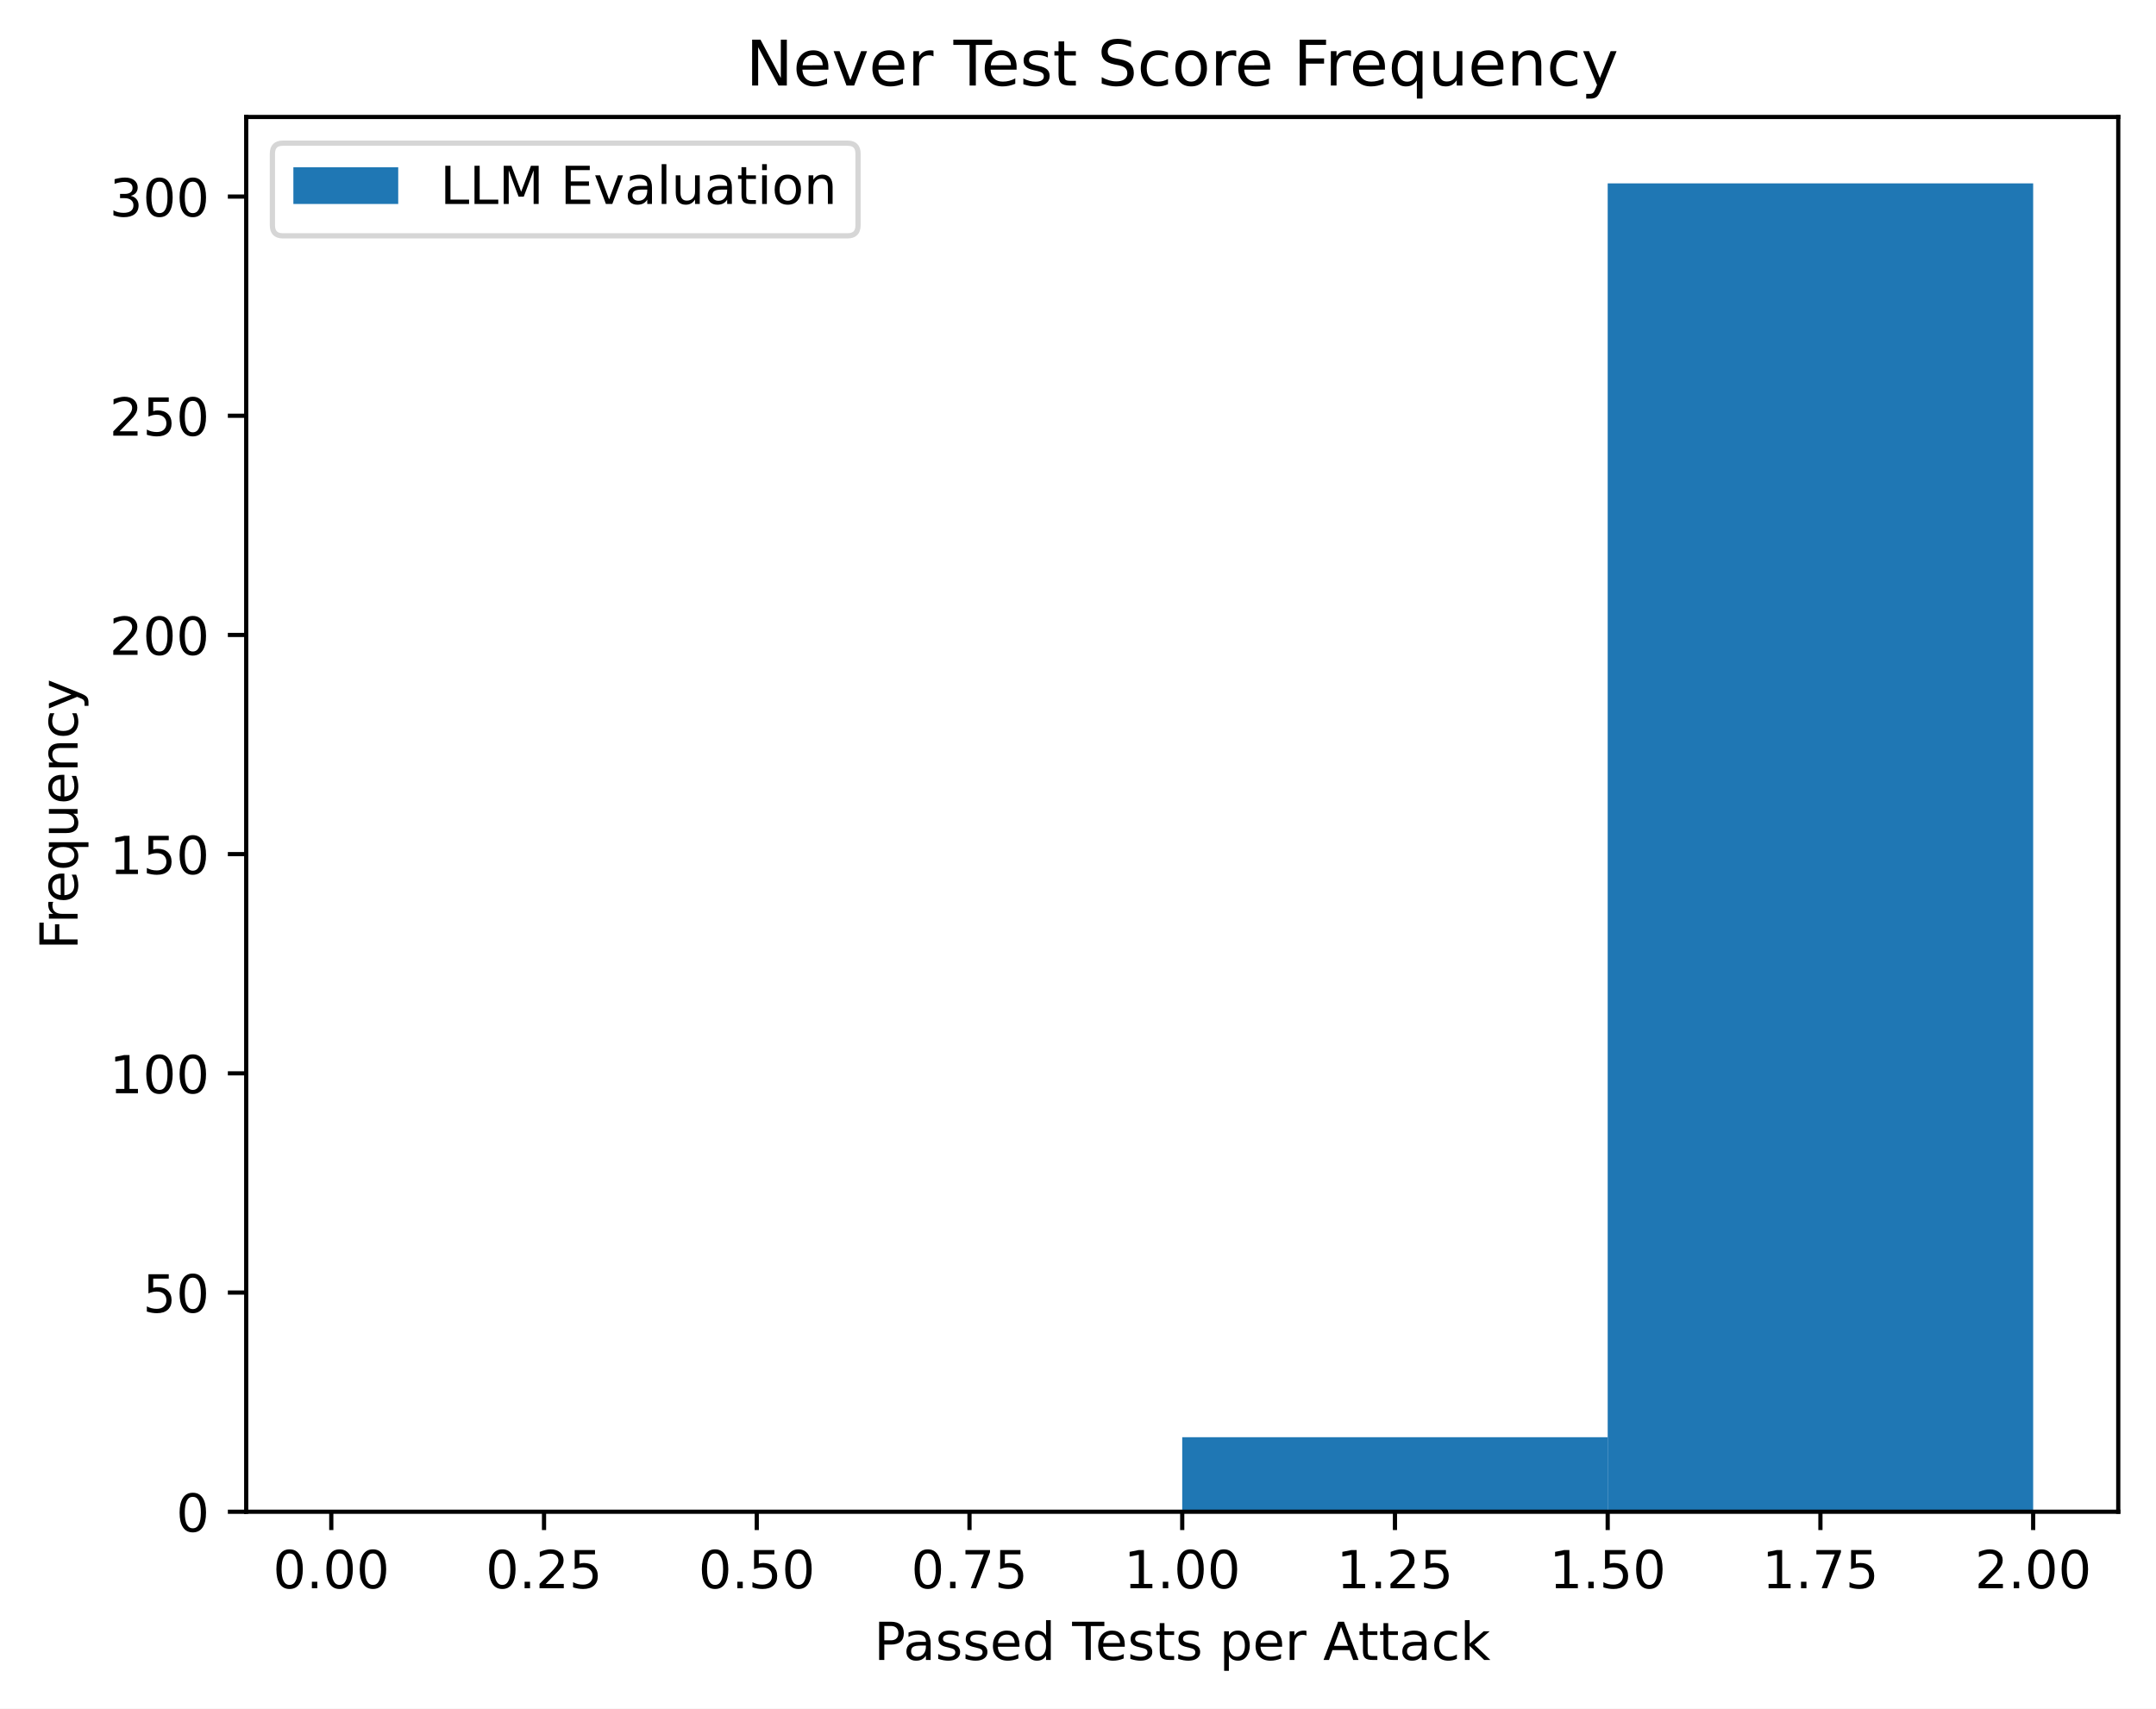
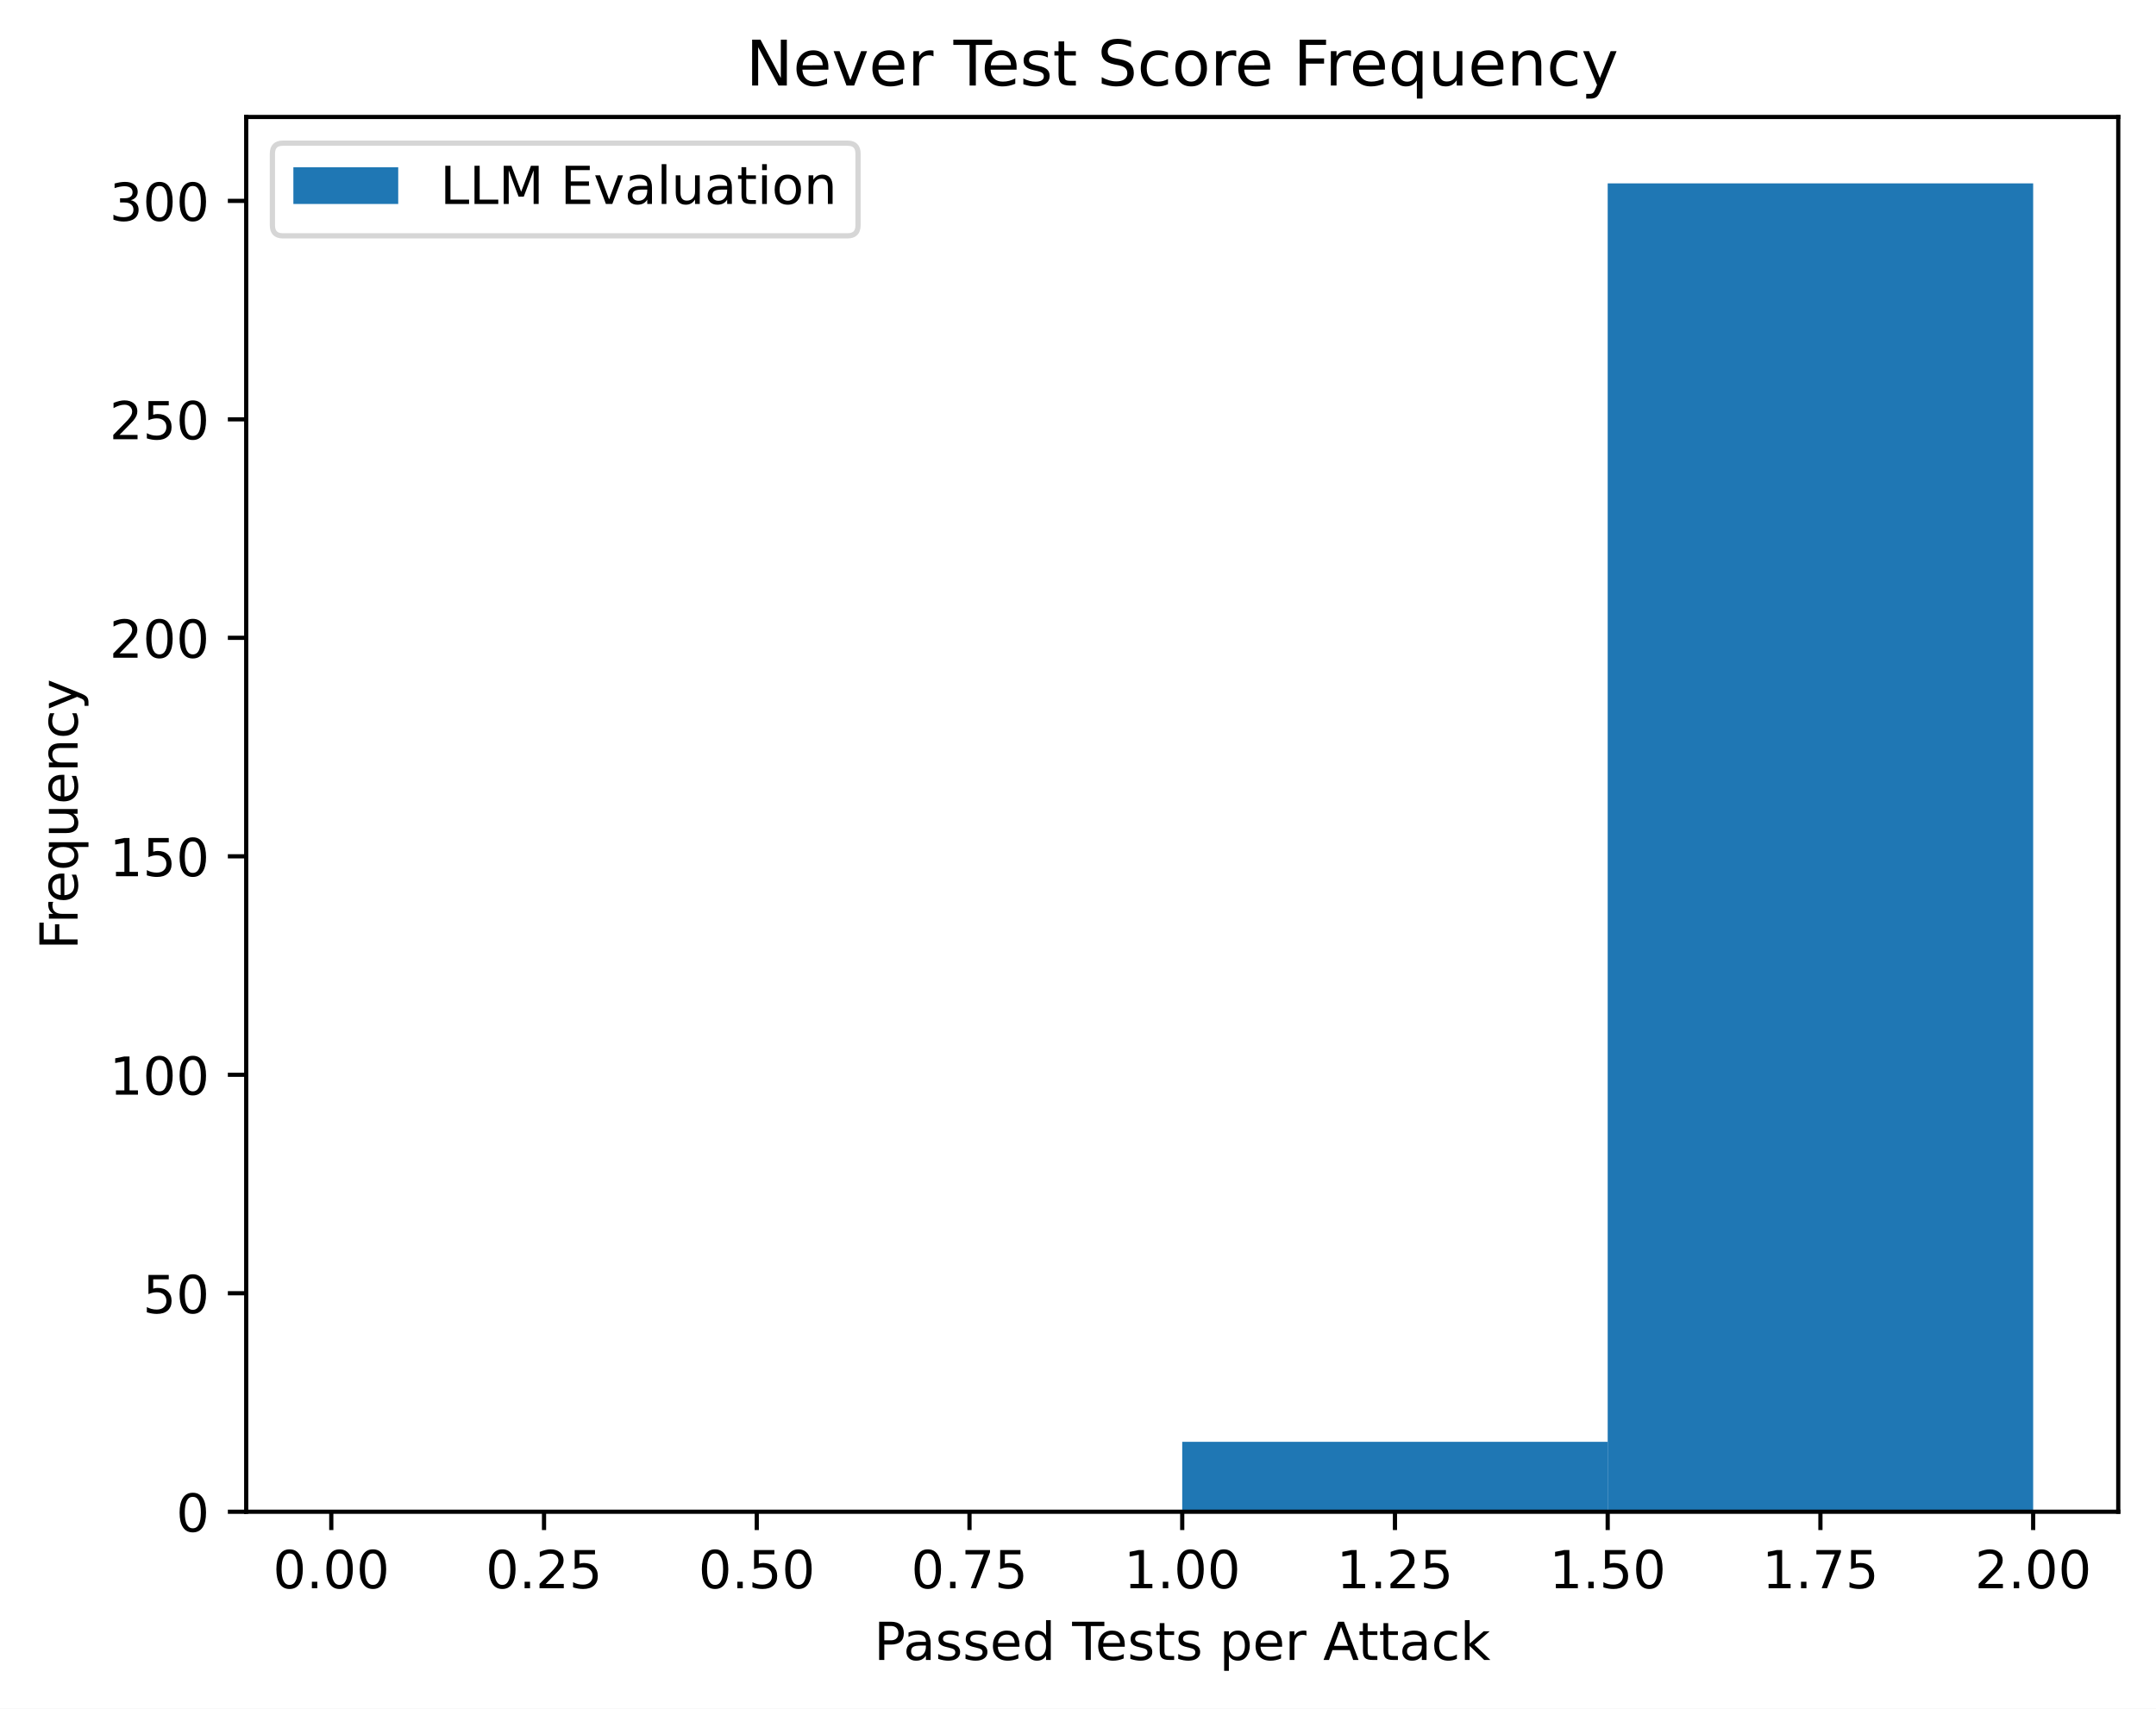
<svg xmlns="http://www.w3.org/2000/svg" xmlns:xlink="http://www.w3.org/1999/xlink" width="411.286pt" height="325.986pt" viewBox="0 0 411.286 325.986" version="1.1">
  <defs>
    <style type="text/css">*{stroke-linejoin: round; stroke-linecap: butt}</style>
  </defs>
  <g id="figure_1">
    <g id="patch_1">
      <path d="M 0 325.986  L 411.286 325.986  L 411.286 0  L 0 0  z " style="fill: #ffffff" />
    </g>
    <g id="axes_1">
      <g id="patch_2">
        <path d="M 46.966 288.43  L 404.086 288.43  L 404.086 22.318  L 46.966 22.318  z " style="fill: #ffffff" />
      </g>
      <g id="patch_3">
-         <path d="M 63.198 288.43  L 144.362 288.43  L 144.362 288.43  L 63.198 288.43  z " clip-path="url(#p16e3750509)" style="fill: #1f77b4" />
+         <path d="M 63.198 288.43  L 144.362 288.43  L 144.362 288.43  L 63.198 288.43  z " clip-path="url(#pad9471e70d)" style="fill: #1f77b4" />
      </g>
      <g id="patch_4">
-         <path d="M 144.362 288.43  L 225.526 288.43  L 225.526 288.43  L 144.362 288.43  z " clip-path="url(#p16e3750509)" style="fill: #1f77b4" />
+         <path d="M 144.362 288.43  L 225.526 288.43  L 225.526 288.43  L 144.362 288.43  z " clip-path="url(#pad9471e70d)" style="fill: #1f77b4" />
      </g>
      <g id="patch_5">
-         <path d="M 225.526 288.43  L 306.689 288.43  L 306.689 274.211  L 225.526 274.211  z " clip-path="url(#p16e3750509)" style="fill: #1f77b4" />
+         <path d="M 225.526 288.43  L 306.689 288.43  L 306.689 275.091  L 225.526 275.091  z " clip-path="url(#pad9471e70d)" style="fill: #1f77b4" />
      </g>
      <g id="patch_6">
-         <path d="M 306.689 288.43  L 387.853 288.43  L 387.853 34.99  L 306.689 34.99  z " clip-path="url(#p16e3750509)" style="fill: #1f77b4" />
+         <path d="M 306.689 288.43  L 387.853 288.43  L 387.853 34.99  L 306.689 34.99  z " clip-path="url(#pad9471e70d)" style="fill: #1f77b4" />
      </g>
      <g id="matplotlib.axis_1">
        <g id="xtick_1">
          <g id="line2d_1">
            <defs>
-               <path id="m948e7ffeda" d="M 0 0  L 0 3.5  " style="stroke: #000000; stroke-width: 0.8" />
+               <path id="me06b0f2083" d="M 0 0  L 0 3.5  " style="stroke: #000000; stroke-width: 0.8" />
            </defs>
            <g>
-               <use xlink:href="#m948e7ffeda" x="63.198" y="288.43" style="stroke: #000000; stroke-width: 0.8" />
+               <use xlink:href="#me06b0f2083" x="63.198" y="288.43" style="stroke: #000000; stroke-width: 0.8" />
            </g>
          </g>
          <g id="text_1">
            <g transform="translate(52.06554 303.0286) scale(0.1 -0.1)">
              <defs>
                <path id="DejaVuSans-30" d="M 2034 4250  Q 1547 4250 1301 3770  Q 1056 3291 1056 2328  Q 1056 1369 1301 889  Q 1547 409 2034 409  Q 2525 409 2770 889  Q 3016 1369 3016 2328  Q 3016 3291 2770 3770  Q 2525 4250 2034 4250  z M 2034 4750  Q 2819 4750 3233 4129  Q 3647 3509 3647 2328  Q 3647 1150 3233 529  Q 2819 -91 2034 -91  Q 1250 -91 836 529  Q 422 1150 422 2328  Q 422 3509 836 4129  Q 1250 4750 2034 4750  z " transform="scale(0.015625)" />
                <path id="DejaVuSans-2e" d="M 684 794  L 1344 794  L 1344 0  L 684 0  L 684 794  z " transform="scale(0.015625)" />
              </defs>
              <use xlink:href="#DejaVuSans-30" />
              <use xlink:href="#DejaVuSans-2e" transform="translate(63.62305 0)" />
              <use xlink:href="#DejaVuSans-30" transform="translate(95.41016 0)" />
              <use xlink:href="#DejaVuSans-30" transform="translate(159.0332 0)" />
            </g>
          </g>
        </g>
        <g id="xtick_2">
          <g id="line2d_2">
            <g>
-               <use xlink:href="#m948e7ffeda" x="103.78" y="288.43" style="stroke: #000000; stroke-width: 0.8" />
+               <use xlink:href="#me06b0f2083" x="103.78" y="288.43" style="stroke: #000000; stroke-width: 0.8" />
            </g>
          </g>
          <g id="text_2">
            <g transform="translate(92.64736 303.0286) scale(0.1 -0.1)">
              <defs>
                <path id="DejaVuSans-32" d="M 1228 531  L 3431 531  L 3431 0  L 469 0  L 469 531  Q 828 903 1448 1529  Q 2069 2156 2228 2338  Q 2531 2678 2651 2914  Q 2772 3150 2772 3378  Q 2772 3750 2511 3984  Q 2250 4219 1831 4219  Q 1534 4219 1204 4116  Q 875 4013 500 3803  L 500 4441  Q 881 4594 1212 4672  Q 1544 4750 1819 4750  Q 2544 4750 2975 4387  Q 3406 4025 3406 3419  Q 3406 3131 3298 2873  Q 3191 2616 2906 2266  Q 2828 2175 2409 1742  Q 1991 1309 1228 531  z " transform="scale(0.015625)" />
                <path id="DejaVuSans-35" d="M 691 4666  L 3169 4666  L 3169 4134  L 1269 4134  L 1269 2991  Q 1406 3038 1543 3061  Q 1681 3084 1819 3084  Q 2600 3084 3056 2656  Q 3513 2228 3513 1497  Q 3513 744 3044 326  Q 2575 -91 1722 -91  Q 1428 -91 1123 -41  Q 819 9 494 109  L 494 744  Q 775 591 1075 516  Q 1375 441 1709 441  Q 2250 441 2565 725  Q 2881 1009 2881 1497  Q 2881 1984 2565 2268  Q 2250 2553 1709 2553  Q 1456 2553 1204 2497  Q 953 2441 691 2322  L 691 4666  z " transform="scale(0.015625)" />
              </defs>
              <use xlink:href="#DejaVuSans-30" />
              <use xlink:href="#DejaVuSans-2e" transform="translate(63.62305 0)" />
              <use xlink:href="#DejaVuSans-32" transform="translate(95.41016 0)" />
              <use xlink:href="#DejaVuSans-35" transform="translate(159.0332 0)" />
            </g>
          </g>
        </g>
        <g id="xtick_3">
          <g id="line2d_3">
            <g>
-               <use xlink:href="#m948e7ffeda" x="144.362" y="288.43" style="stroke: #000000; stroke-width: 0.8" />
+               <use xlink:href="#me06b0f2083" x="144.362" y="288.43" style="stroke: #000000; stroke-width: 0.8" />
            </g>
          </g>
          <g id="text_3">
            <g transform="translate(133.2292 303.0286) scale(0.1 -0.1)">
              <use xlink:href="#DejaVuSans-30" />
              <use xlink:href="#DejaVuSans-2e" transform="translate(63.62305 0)" />
              <use xlink:href="#DejaVuSans-35" transform="translate(95.41016 0)" />
              <use xlink:href="#DejaVuSans-30" transform="translate(159.0332 0)" />
            </g>
          </g>
        </g>
        <g id="xtick_4">
          <g id="line2d_4">
            <g>
-               <use xlink:href="#m948e7ffeda" x="184.944" y="288.43" style="stroke: #000000; stroke-width: 0.8" />
+               <use xlink:href="#me06b0f2083" x="184.944" y="288.43" style="stroke: #000000; stroke-width: 0.8" />
            </g>
          </g>
          <g id="text_4">
            <g transform="translate(173.811 303.0286) scale(0.1 -0.1)">
              <defs>
                <path id="DejaVuSans-37" d="M 525 4666  L 3525 4666  L 3525 4397  L 1831 0  L 1172 0  L 2766 4134  L 525 4134  L 525 4666  z " transform="scale(0.015625)" />
              </defs>
              <use xlink:href="#DejaVuSans-30" />
              <use xlink:href="#DejaVuSans-2e" transform="translate(63.62305 0)" />
              <use xlink:href="#DejaVuSans-37" transform="translate(95.41016 0)" />
              <use xlink:href="#DejaVuSans-35" transform="translate(159.0332 0)" />
            </g>
          </g>
        </g>
        <g id="xtick_5">
          <g id="line2d_5">
            <g>
-               <use xlink:href="#m948e7ffeda" x="225.526" y="288.43" style="stroke: #000000; stroke-width: 0.8" />
+               <use xlink:href="#me06b0f2083" x="225.526" y="288.43" style="stroke: #000000; stroke-width: 0.8" />
            </g>
          </g>
          <g id="text_5">
            <g transform="translate(214.3928 303.0286) scale(0.1 -0.1)">
              <defs>
                <path id="DejaVuSans-31" d="M 794 531  L 1825 531  L 1825 4091  L 703 3866  L 703 4441  L 1819 4666  L 2450 4666  L 2450 531  L 3481 531  L 3481 0  L 794 0  L 794 531  z " transform="scale(0.015625)" />
              </defs>
              <use xlink:href="#DejaVuSans-31" />
              <use xlink:href="#DejaVuSans-2e" transform="translate(63.62305 0)" />
              <use xlink:href="#DejaVuSans-30" transform="translate(95.41016 0)" />
              <use xlink:href="#DejaVuSans-30" transform="translate(159.0332 0)" />
            </g>
          </g>
        </g>
        <g id="xtick_6">
          <g id="line2d_6">
            <g>
-               <use xlink:href="#m948e7ffeda" x="266.107" y="288.43" style="stroke: #000000; stroke-width: 0.8" />
+               <use xlink:href="#me06b0f2083" x="266.107" y="288.43" style="stroke: #000000; stroke-width: 0.8" />
            </g>
          </g>
          <g id="text_6">
            <g transform="translate(254.9746 303.0286) scale(0.1 -0.1)">
              <use xlink:href="#DejaVuSans-31" />
              <use xlink:href="#DejaVuSans-2e" transform="translate(63.62305 0)" />
              <use xlink:href="#DejaVuSans-32" transform="translate(95.41016 0)" />
              <use xlink:href="#DejaVuSans-35" transform="translate(159.0332 0)" />
            </g>
          </g>
        </g>
        <g id="xtick_7">
          <g id="line2d_7">
            <g>
-               <use xlink:href="#m948e7ffeda" x="306.689" y="288.43" style="stroke: #000000; stroke-width: 0.8" />
+               <use xlink:href="#me06b0f2083" x="306.689" y="288.43" style="stroke: #000000; stroke-width: 0.8" />
            </g>
          </g>
          <g id="text_7">
            <g transform="translate(295.5564 303.0286) scale(0.1 -0.1)">
              <use xlink:href="#DejaVuSans-31" />
              <use xlink:href="#DejaVuSans-2e" transform="translate(63.62305 0)" />
              <use xlink:href="#DejaVuSans-35" transform="translate(95.41016 0)" />
              <use xlink:href="#DejaVuSans-30" transform="translate(159.0332 0)" />
            </g>
          </g>
        </g>
        <g id="xtick_8">
          <g id="line2d_8">
            <g>
-               <use xlink:href="#m948e7ffeda" x="347.271" y="288.43" style="stroke: #000000; stroke-width: 0.8" />
+               <use xlink:href="#me06b0f2083" x="347.271" y="288.43" style="stroke: #000000; stroke-width: 0.8" />
            </g>
          </g>
          <g id="text_8">
            <g transform="translate(336.1383 303.0286) scale(0.1 -0.1)">
              <use xlink:href="#DejaVuSans-31" />
              <use xlink:href="#DejaVuSans-2e" transform="translate(63.62305 0)" />
              <use xlink:href="#DejaVuSans-37" transform="translate(95.41016 0)" />
              <use xlink:href="#DejaVuSans-35" transform="translate(159.0332 0)" />
            </g>
          </g>
        </g>
        <g id="xtick_9">
          <g id="line2d_9">
            <g>
-               <use xlink:href="#m948e7ffeda" x="387.853" y="288.43" style="stroke: #000000; stroke-width: 0.8" />
+               <use xlink:href="#me06b0f2083" x="387.853" y="288.43" style="stroke: #000000; stroke-width: 0.8" />
            </g>
          </g>
          <g id="text_9">
            <g transform="translate(376.7201 303.0286) scale(0.1 -0.1)">
              <use xlink:href="#DejaVuSans-32" />
              <use xlink:href="#DejaVuSans-2e" transform="translate(63.62305 0)" />
              <use xlink:href="#DejaVuSans-30" transform="translate(95.41016 0)" />
              <use xlink:href="#DejaVuSans-30" transform="translate(159.0332 0)" />
            </g>
          </g>
        </g>
        <g id="text_10">
          <g transform="translate(166.7264 316.7067) scale(0.1 -0.1)">
            <defs>
              <path id="DejaVuSans-50" d="M 1259 4147  L 1259 2394  L 2053 2394  Q 2494 2394 2734 2622  Q 2975 2850 2975 3272  Q 2975 3691 2734 3919  Q 2494 4147 2053 4147  L 1259 4147  z M 628 4666  L 2053 4666  Q 2838 4666 3239 4311  Q 3641 3956 3641 3272  Q 3641 2581 3239 2228  Q 2838 1875 2053 1875  L 1259 1875  L 1259 0  L 628 0  L 628 4666  z " transform="scale(0.015625)" />
              <path id="DejaVuSans-61" d="M 2194 1759  Q 1497 1759 1228 1600  Q 959 1441 959 1056  Q 959 750 1161 570  Q 1363 391 1709 391  Q 2188 391 2477 730  Q 2766 1069 2766 1631  L 2766 1759  L 2194 1759  z M 3341 1997  L 3341 0  L 2766 0  L 2766 531  Q 2569 213 2275 61  Q 1981 -91 1556 -91  Q 1019 -91 701 211  Q 384 513 384 1019  Q 384 1609 779 1909  Q 1175 2209 1959 2209  L 2766 2209  L 2766 2266  Q 2766 2663 2505 2880  Q 2244 3097 1772 3097  Q 1472 3097 1187 3025  Q 903 2953 641 2809  L 641 3341  Q 956 3463 1253 3523  Q 1550 3584 1831 3584  Q 2591 3584 2966 3190  Q 3341 2797 3341 1997  z " transform="scale(0.015625)" />
              <path id="DejaVuSans-73" d="M 2834 3397  L 2834 2853  Q 2591 2978 2328 3040  Q 2066 3103 1784 3103  Q 1356 3103 1142 2972  Q 928 2841 928 2578  Q 928 2378 1081 2264  Q 1234 2150 1697 2047  L 1894 2003  Q 2506 1872 2764 1633  Q 3022 1394 3022 966  Q 3022 478 2636 193  Q 2250 -91 1575 -91  Q 1294 -91 989 -36  Q 684 19 347 128  L 347 722  Q 666 556 975 473  Q 1284 391 1588 391  Q 1994 391 2212 530  Q 2431 669 2431 922  Q 2431 1156 2273 1281  Q 2116 1406 1581 1522  L 1381 1569  Q 847 1681 609 1914  Q 372 2147 372 2553  Q 372 3047 722 3315  Q 1072 3584 1716 3584  Q 2034 3584 2315 3537  Q 2597 3491 2834 3397  z " transform="scale(0.015625)" />
              <path id="DejaVuSans-65" d="M 3597 1894  L 3597 1613  L 953 1613  Q 991 1019 1311 708  Q 1631 397 2203 397  Q 2534 397 2845 478  Q 3156 559 3463 722  L 3463 178  Q 3153 47 2828 -22  Q 2503 -91 2169 -91  Q 1331 -91 842 396  Q 353 884 353 1716  Q 353 2575 817 3079  Q 1281 3584 2069 3584  Q 2775 3584 3186 3129  Q 3597 2675 3597 1894  z M 3022 2063  Q 3016 2534 2758 2815  Q 2500 3097 2075 3097  Q 1594 3097 1305 2825  Q 1016 2553 972 2059  L 3022 2063  z " transform="scale(0.015625)" />
              <path id="DejaVuSans-64" d="M 2906 2969  L 2906 4863  L 3481 4863  L 3481 0  L 2906 0  L 2906 525  Q 2725 213 2448 61  Q 2172 -91 1784 -91  Q 1150 -91 751 415  Q 353 922 353 1747  Q 353 2572 751 3078  Q 1150 3584 1784 3584  Q 2172 3584 2448 3432  Q 2725 3281 2906 2969  z M 947 1747  Q 947 1113 1208 752  Q 1469 391 1925 391  Q 2381 391 2643 752  Q 2906 1113 2906 1747  Q 2906 2381 2643 2742  Q 2381 3103 1925 3103  Q 1469 3103 1208 2742  Q 947 2381 947 1747  z " transform="scale(0.015625)" />
              <path id="DejaVuSans-20" transform="scale(0.015625)" />
              <path id="DejaVuSans-54" d="M -19 4666  L 3928 4666  L 3928 4134  L 2272 4134  L 2272 0  L 1638 0  L 1638 4134  L -19 4134  L -19 4666  z " transform="scale(0.015625)" />
              <path id="DejaVuSans-74" d="M 1172 4494  L 1172 3500  L 2356 3500  L 2356 3053  L 1172 3053  L 1172 1153  Q 1172 725 1289 603  Q 1406 481 1766 481  L 2356 481  L 2356 0  L 1766 0  Q 1100 0 847 248  Q 594 497 594 1153  L 594 3053  L 172 3053  L 172 3500  L 594 3500  L 594 4494  L 1172 4494  z " transform="scale(0.015625)" />
              <path id="DejaVuSans-70" d="M 1159 525  L 1159 -1331  L 581 -1331  L 581 3500  L 1159 3500  L 1159 2969  Q 1341 3281 1617 3432  Q 1894 3584 2278 3584  Q 2916 3584 3314 3078  Q 3713 2572 3713 1747  Q 3713 922 3314 415  Q 2916 -91 2278 -91  Q 1894 -91 1617 61  Q 1341 213 1159 525  z M 3116 1747  Q 3116 2381 2855 2742  Q 2594 3103 2138 3103  Q 1681 3103 1420 2742  Q 1159 2381 1159 1747  Q 1159 1113 1420 752  Q 1681 391 2138 391  Q 2594 391 2855 752  Q 3116 1113 3116 1747  z " transform="scale(0.015625)" />
              <path id="DejaVuSans-72" d="M 2631 2963  Q 2534 3019 2420 3045  Q 2306 3072 2169 3072  Q 1681 3072 1420 2755  Q 1159 2438 1159 1844  L 1159 0  L 581 0  L 581 3500  L 1159 3500  L 1159 2956  Q 1341 3275 1631 3429  Q 1922 3584 2338 3584  Q 2397 3584 2469 3576  Q 2541 3569 2628 3553  L 2631 2963  z " transform="scale(0.015625)" />
              <path id="DejaVuSans-41" d="M 2188 4044  L 1331 1722  L 3047 1722  L 2188 4044  z M 1831 4666  L 2547 4666  L 4325 0  L 3669 0  L 3244 1197  L 1141 1197  L 716 0  L 50 0  L 1831 4666  z " transform="scale(0.015625)" />
              <path id="DejaVuSans-63" d="M 3122 3366  L 3122 2828  Q 2878 2963 2633 3030  Q 2388 3097 2138 3097  Q 1578 3097 1268 2742  Q 959 2388 959 1747  Q 959 1106 1268 751  Q 1578 397 2138 397  Q 2388 397 2633 464  Q 2878 531 3122 666  L 3122 134  Q 2881 22 2623 -34  Q 2366 -91 2075 -91  Q 1284 -91 818 406  Q 353 903 353 1747  Q 353 2603 823 3093  Q 1294 3584 2113 3584  Q 2378 3584 2631 3529  Q 2884 3475 3122 3366  z " transform="scale(0.015625)" />
              <path id="DejaVuSans-6b" d="M 581 4863  L 1159 4863  L 1159 1991  L 2875 3500  L 3609 3500  L 1753 1863  L 3688 0  L 2938 0  L 1159 1709  L 1159 0  L 581 0  L 581 4863  z " transform="scale(0.015625)" />
            </defs>
            <use xlink:href="#DejaVuSans-50" />
            <use xlink:href="#DejaVuSans-61" transform="translate(55.80273 0)" />
            <use xlink:href="#DejaVuSans-73" transform="translate(117.082 0)" />
            <use xlink:href="#DejaVuSans-73" transform="translate(169.1816 0)" />
            <use xlink:href="#DejaVuSans-65" transform="translate(221.2812 0)" />
            <use xlink:href="#DejaVuSans-64" transform="translate(282.8047 0)" />
            <use xlink:href="#DejaVuSans-20" transform="translate(346.2812 0)" />
            <use xlink:href="#DejaVuSans-54" transform="translate(378.0684 0)" />
            <use xlink:href="#DejaVuSans-65" transform="translate(422.1523 0)" />
            <use xlink:href="#DejaVuSans-73" transform="translate(483.6758 0)" />
            <use xlink:href="#DejaVuSans-74" transform="translate(535.7754 0)" />
            <use xlink:href="#DejaVuSans-73" transform="translate(574.9844 0)" />
            <use xlink:href="#DejaVuSans-20" transform="translate(627.084 0)" />
            <use xlink:href="#DejaVuSans-70" transform="translate(658.8711 0)" />
            <use xlink:href="#DejaVuSans-65" transform="translate(722.3477 0)" />
            <use xlink:href="#DejaVuSans-72" transform="translate(783.8711 0)" />
            <use xlink:href="#DejaVuSans-20" transform="translate(824.9844 0)" />
            <use xlink:href="#DejaVuSans-41" transform="translate(856.7715 0)" />
            <use xlink:href="#DejaVuSans-74" transform="translate(923.4297 0)" />
            <use xlink:href="#DejaVuSans-74" transform="translate(962.6387 0)" />
            <use xlink:href="#DejaVuSans-61" transform="translate(1001.848 0)" />
            <use xlink:href="#DejaVuSans-63" transform="translate(1063.127 0)" />
            <use xlink:href="#DejaVuSans-6b" transform="translate(1118.107 0)" />
          </g>
        </g>
      </g>
      <g id="matplotlib.axis_2">
        <g id="ytick_1">
          <g id="line2d_10">
            <defs>
-               <path id="m4607c3ecc8" d="M 0 0  L -3.5 0  " style="stroke: #000000; stroke-width: 0.8" />
+               <path id="m5e54c9c2d5" d="M 0 0  L -3.5 0  " style="stroke: #000000; stroke-width: 0.8" />
            </defs>
            <g>
-               <use xlink:href="#m4607c3ecc8" x="46.966" y="288.43" style="stroke: #000000; stroke-width: 0.8" />
+               <use xlink:href="#m5e54c9c2d5" x="46.966" y="288.43" style="stroke: #000000; stroke-width: 0.8" />
            </g>
          </g>
          <g id="text_11">
            <g transform="translate(33.60312 292.2293) scale(0.1 -0.1)">
              <use xlink:href="#DejaVuSans-30" />
            </g>
          </g>
        </g>
        <g id="ytick_2">
          <g id="line2d_11">
            <g>
-               <use xlink:href="#m4607c3ecc8" x="46.966" y="246.608" style="stroke: #000000; stroke-width: 0.8" />
+               <use xlink:href="#m5e54c9c2d5" x="46.966" y="246.746" style="stroke: #000000; stroke-width: 0.8" />
            </g>
          </g>
          <g id="text_12">
-             <g transform="translate(27.24063 250.4076) scale(0.1 -0.1)">
+             <g transform="translate(27.24063 250.5451) scale(0.1 -0.1)">
              <use xlink:href="#DejaVuSans-35" />
              <use xlink:href="#DejaVuSans-30" transform="translate(63.62305 0)" />
            </g>
          </g>
        </g>
        <g id="ytick_3">
          <g id="line2d_12">
            <g>
-               <use xlink:href="#m4607c3ecc8" x="46.966" y="204.787" style="stroke: #000000; stroke-width: 0.8" />
+               <use xlink:href="#m5e54c9c2d5" x="46.966" y="205.062" style="stroke: #000000; stroke-width: 0.8" />
            </g>
          </g>
          <g id="text_13">
-             <g transform="translate(20.87813 208.5858) scale(0.1 -0.1)">
+             <g transform="translate(20.87813 208.8609) scale(0.1 -0.1)">
              <use xlink:href="#DejaVuSans-31" />
              <use xlink:href="#DejaVuSans-30" transform="translate(63.62305 0)" />
              <use xlink:href="#DejaVuSans-30" transform="translate(127.2461 0)" />
            </g>
          </g>
        </g>
        <g id="ytick_4">
          <g id="line2d_13">
            <g>
-               <use xlink:href="#m4607c3ecc8" x="46.966" y="162.965" style="stroke: #000000; stroke-width: 0.8" />
+               <use xlink:href="#m5e54c9c2d5" x="46.966" y="163.377" style="stroke: #000000; stroke-width: 0.8" />
            </g>
          </g>
          <g id="text_14">
-             <g transform="translate(20.87813 166.764) scale(0.1 -0.1)">
+             <g transform="translate(20.87813 167.1767) scale(0.1 -0.1)">
              <use xlink:href="#DejaVuSans-31" />
              <use xlink:href="#DejaVuSans-35" transform="translate(63.62305 0)" />
              <use xlink:href="#DejaVuSans-30" transform="translate(127.2461 0)" />
            </g>
          </g>
        </g>
        <g id="ytick_5">
          <g id="line2d_14">
            <g>
-               <use xlink:href="#m4607c3ecc8" x="46.966" y="121.143" style="stroke: #000000; stroke-width: 0.8" />
+               <use xlink:href="#m5e54c9c2d5" x="46.966" y="121.693" style="stroke: #000000; stroke-width: 0.8" />
            </g>
          </g>
          <g id="text_15">
-             <g transform="translate(20.87813 124.9422) scale(0.1 -0.1)">
+             <g transform="translate(20.87813 125.4925) scale(0.1 -0.1)">
              <use xlink:href="#DejaVuSans-32" />
              <use xlink:href="#DejaVuSans-30" transform="translate(63.62305 0)" />
              <use xlink:href="#DejaVuSans-30" transform="translate(127.2461 0)" />
            </g>
          </g>
        </g>
        <g id="ytick_6">
          <g id="line2d_15">
            <g>
-               <use xlink:href="#m4607c3ecc8" x="46.966" y="79.321" style="stroke: #000000; stroke-width: 0.8" />
+               <use xlink:href="#m5e54c9c2d5" x="46.966" y="80.009" style="stroke: #000000; stroke-width: 0.8" />
            </g>
          </g>
          <g id="text_16">
-             <g transform="translate(20.87813 83.12043) scale(0.1 -0.1)">
+             <g transform="translate(20.87813 83.80829) scale(0.1 -0.1)">
              <use xlink:href="#DejaVuSans-32" />
              <use xlink:href="#DejaVuSans-35" transform="translate(63.62305 0)" />
              <use xlink:href="#DejaVuSans-30" transform="translate(127.2461 0)" />
            </g>
          </g>
        </g>
        <g id="ytick_7">
          <g id="line2d_16">
            <g>
-               <use xlink:href="#m4607c3ecc8" x="46.966" y="37.499" style="stroke: #000000; stroke-width: 0.8" />
+               <use xlink:href="#m5e54c9c2d5" x="46.966" y="38.325" style="stroke: #000000; stroke-width: 0.8" />
            </g>
          </g>
          <g id="text_17">
-             <g transform="translate(20.87813 41.29865) scale(0.1 -0.1)">
+             <g transform="translate(20.87813 42.12408) scale(0.1 -0.1)">
              <defs>
                <path id="DejaVuSans-33" d="M 2597 2516  Q 3050 2419 3304 2112  Q 3559 1806 3559 1356  Q 3559 666 3084 287  Q 2609 -91 1734 -91  Q 1441 -91 1130 -33  Q 819 25 488 141  L 488 750  Q 750 597 1062 519  Q 1375 441 1716 441  Q 2309 441 2620 675  Q 2931 909 2931 1356  Q 2931 1769 2642 2001  Q 2353 2234 1838 2234  L 1294 2234  L 1294 2753  L 1863 2753  Q 2328 2753 2575 2939  Q 2822 3125 2822 3475  Q 2822 3834 2567 4026  Q 2313 4219 1838 4219  Q 1578 4219 1281 4162  Q 984 4106 628 3988  L 628 4550  Q 988 4650 1302 4700  Q 1616 4750 1894 4750  Q 2613 4750 3031 4423  Q 3450 4097 3450 3541  Q 3450 3153 3228 2886  Q 3006 2619 2597 2516  z " transform="scale(0.015625)" />
              </defs>
              <use xlink:href="#DejaVuSans-33" />
              <use xlink:href="#DejaVuSans-30" transform="translate(63.62305 0)" />
              <use xlink:href="#DejaVuSans-30" transform="translate(127.2461 0)" />
            </g>
          </g>
        </g>
        <g id="text_18">
          <g transform="translate(14.79844 181.2038) rotate(-90) scale(0.1 -0.1)">
            <defs>
              <path id="DejaVuSans-46" d="M 628 4666  L 3309 4666  L 3309 4134  L 1259 4134  L 1259 2759  L 3109 2759  L 3109 2228  L 1259 2228  L 1259 0  L 628 0  L 628 4666  z " transform="scale(0.015625)" />
              <path id="DejaVuSans-71" d="M 947 1747  Q 947 1113 1208 752  Q 1469 391 1925 391  Q 2381 391 2643 752  Q 2906 1113 2906 1747  Q 2906 2381 2643 2742  Q 2381 3103 1925 3103  Q 1469 3103 1208 2742  Q 947 2381 947 1747  z M 2906 525  Q 2725 213 2448 61  Q 2172 -91 1784 -91  Q 1150 -91 751 415  Q 353 922 353 1747  Q 353 2572 751 3078  Q 1150 3584 1784 3584  Q 2172 3584 2448 3432  Q 2725 3281 2906 2969  L 2906 3500  L 3481 3500  L 3481 -1331  L 2906 -1331  L 2906 525  z " transform="scale(0.015625)" />
              <path id="DejaVuSans-75" d="M 544 1381  L 544 3500  L 1119 3500  L 1119 1403  Q 1119 906 1312 657  Q 1506 409 1894 409  Q 2359 409 2629 706  Q 2900 1003 2900 1516  L 2900 3500  L 3475 3500  L 3475 0  L 2900 0  L 2900 538  Q 2691 219 2414 64  Q 2138 -91 1772 -91  Q 1169 -91 856 284  Q 544 659 544 1381  z M 1991 3584  L 1991 3584  z " transform="scale(0.015625)" />
              <path id="DejaVuSans-6e" d="M 3513 2113  L 3513 0  L 2938 0  L 2938 2094  Q 2938 2591 2744 2837  Q 2550 3084 2163 3084  Q 1697 3084 1428 2787  Q 1159 2491 1159 1978  L 1159 0  L 581 0  L 581 3500  L 1159 3500  L 1159 2956  Q 1366 3272 1645 3428  Q 1925 3584 2291 3584  Q 2894 3584 3203 3211  Q 3513 2838 3513 2113  z " transform="scale(0.015625)" />
              <path id="DejaVuSans-79" d="M 2059 -325  Q 1816 -950 1584 -1140  Q 1353 -1331 966 -1331  L 506 -1331  L 506 -850  L 844 -850  Q 1081 -850 1212 -737  Q 1344 -625 1503 -206  L 1606 56  L 191 3500  L 800 3500  L 1894 763  L 2988 3500  L 3597 3500  L 2059 -325  z " transform="scale(0.015625)" />
            </defs>
            <use xlink:href="#DejaVuSans-46" />
            <use xlink:href="#DejaVuSans-72" transform="translate(50.26953 0)" />
            <use xlink:href="#DejaVuSans-65" transform="translate(89.13281 0)" />
            <use xlink:href="#DejaVuSans-71" transform="translate(150.6562 0)" />
            <use xlink:href="#DejaVuSans-75" transform="translate(214.1328 0)" />
            <use xlink:href="#DejaVuSans-65" transform="translate(277.5117 0)" />
            <use xlink:href="#DejaVuSans-6e" transform="translate(339.0352 0)" />
            <use xlink:href="#DejaVuSans-63" transform="translate(402.4141 0)" />
            <use xlink:href="#DejaVuSans-79" transform="translate(457.3945 0)" />
          </g>
        </g>
      </g>
      <g id="patch_7">
        <path d="M 46.966 288.43  L 46.966 22.318  " style="fill: none; stroke: #000000; stroke-width: 0.8; stroke-linejoin: miter; stroke-linecap: square" />
      </g>
      <g id="patch_8">
        <path d="M 404.086 288.43  L 404.086 22.318  " style="fill: none; stroke: #000000; stroke-width: 0.8; stroke-linejoin: miter; stroke-linecap: square" />
      </g>
      <g id="patch_9">
        <path d="M 46.966 288.43  L 404.086 288.43  " style="fill: none; stroke: #000000; stroke-width: 0.8; stroke-linejoin: miter; stroke-linecap: square" />
      </g>
      <g id="patch_10">
        <path d="M 46.966 22.318  L 404.086 22.318  " style="fill: none; stroke: #000000; stroke-width: 0.8; stroke-linejoin: miter; stroke-linecap: square" />
      </g>
      <g id="text_19">
        <g transform="translate(142.3019 16.31812) scale(0.12 -0.12)">
          <defs>
            <path id="DejaVuSans-4e" d="M 628 4666  L 1478 4666  L 3547 763  L 3547 4666  L 4159 4666  L 4159 0  L 3309 0  L 1241 3903  L 1241 0  L 628 0  L 628 4666  z " transform="scale(0.015625)" />
            <path id="DejaVuSans-76" d="M 191 3500  L 800 3500  L 1894 563  L 2988 3500  L 3597 3500  L 2284 0  L 1503 0  L 191 3500  z " transform="scale(0.015625)" />
            <path id="DejaVuSans-53" d="M 3425 4513  L 3425 3897  Q 3066 4069 2747 4153  Q 2428 4238 2131 4238  Q 1616 4238 1336 4038  Q 1056 3838 1056 3469  Q 1056 3159 1242 3001  Q 1428 2844 1947 2747  L 2328 2669  Q 3034 2534 3370 2195  Q 3706 1856 3706 1288  Q 3706 609 3251 259  Q 2797 -91 1919 -91  Q 1588 -91 1214 -16  Q 841 59 441 206  L 441 856  Q 825 641 1194 531  Q 1563 422 1919 422  Q 2459 422 2753 634  Q 3047 847 3047 1241  Q 3047 1584 2836 1778  Q 2625 1972 2144 2069  L 1759 2144  Q 1053 2284 737 2584  Q 422 2884 422 3419  Q 422 4038 858 4394  Q 1294 4750 2059 4750  Q 2388 4750 2728 4690  Q 3069 4631 3425 4513  z " transform="scale(0.015625)" />
            <path id="DejaVuSans-6f" d="M 1959 3097  Q 1497 3097 1228 2736  Q 959 2375 959 1747  Q 959 1119 1226 758  Q 1494 397 1959 397  Q 2419 397 2687 759  Q 2956 1122 2956 1747  Q 2956 2369 2687 2733  Q 2419 3097 1959 3097  z M 1959 3584  Q 2709 3584 3137 3096  Q 3566 2609 3566 1747  Q 3566 888 3137 398  Q 2709 -91 1959 -91  Q 1206 -91 779 398  Q 353 888 353 1747  Q 353 2609 779 3096  Q 1206 3584 1959 3584  z " transform="scale(0.015625)" />
          </defs>
          <use xlink:href="#DejaVuSans-4e" />
          <use xlink:href="#DejaVuSans-65" transform="translate(74.80469 0)" />
          <use xlink:href="#DejaVuSans-76" transform="translate(136.3281 0)" />
          <use xlink:href="#DejaVuSans-65" transform="translate(195.5078 0)" />
          <use xlink:href="#DejaVuSans-72" transform="translate(257.0312 0)" />
          <use xlink:href="#DejaVuSans-20" transform="translate(298.1445 0)" />
          <use xlink:href="#DejaVuSans-54" transform="translate(329.9316 0)" />
          <use xlink:href="#DejaVuSans-65" transform="translate(374.0156 0)" />
          <use xlink:href="#DejaVuSans-73" transform="translate(435.5391 0)" />
          <use xlink:href="#DejaVuSans-74" transform="translate(487.6387 0)" />
          <use xlink:href="#DejaVuSans-20" transform="translate(526.8477 0)" />
          <use xlink:href="#DejaVuSans-53" transform="translate(558.6348 0)" />
          <use xlink:href="#DejaVuSans-63" transform="translate(622.1113 0)" />
          <use xlink:href="#DejaVuSans-6f" transform="translate(677.0918 0)" />
          <use xlink:href="#DejaVuSans-72" transform="translate(738.2734 0)" />
          <use xlink:href="#DejaVuSans-65" transform="translate(777.1367 0)" />
          <use xlink:href="#DejaVuSans-20" transform="translate(838.6602 0)" />
          <use xlink:href="#DejaVuSans-46" transform="translate(870.4473 0)" />
          <use xlink:href="#DejaVuSans-72" transform="translate(920.7168 0)" />
          <use xlink:href="#DejaVuSans-65" transform="translate(959.5801 0)" />
          <use xlink:href="#DejaVuSans-71" transform="translate(1021.104 0)" />
          <use xlink:href="#DejaVuSans-75" transform="translate(1084.58 0)" />
          <use xlink:href="#DejaVuSans-65" transform="translate(1147.959 0)" />
          <use xlink:href="#DejaVuSans-6e" transform="translate(1209.482 0)" />
          <use xlink:href="#DejaVuSans-63" transform="translate(1272.861 0)" />
          <use xlink:href="#DejaVuSans-79" transform="translate(1327.842 0)" />
        </g>
      </g>
      <g id="legend_1">
        <g id="patch_11">
          <path d="M 53.966 44.996  L 161.68 44.996  Q 163.68 44.996 163.68 42.996  L 163.68 29.318  Q 163.68 27.318 161.68 27.318  L 53.966 27.318  Q 51.966 27.318 51.966 29.318  L 51.966 42.996  Q 51.966 44.996 53.966 44.996  z " style="fill: #ffffff; opacity: 0.8; stroke: #cccccc; stroke-linejoin: miter" />
        </g>
        <g id="patch_12">
          <path d="M 55.966 38.917  L 75.966 38.917  L 75.966 31.917  L 55.966 31.917  z " style="fill: #1f77b4" />
        </g>
        <g id="text_20">
          <g transform="translate(83.96563 38.91656) scale(0.1 -0.1)">
            <defs>
              <path id="DejaVuSans-4c" d="M 628 4666  L 1259 4666  L 1259 531  L 3531 531  L 3531 0  L 628 0  L 628 4666  z " transform="scale(0.015625)" />
              <path id="DejaVuSans-4d" d="M 628 4666  L 1569 4666  L 2759 1491  L 3956 4666  L 4897 4666  L 4897 0  L 4281 0  L 4281 4097  L 3078 897  L 2444 897  L 1241 4097  L 1241 0  L 628 0  L 628 4666  z " transform="scale(0.015625)" />
              <path id="DejaVuSans-45" d="M 628 4666  L 3578 4666  L 3578 4134  L 1259 4134  L 1259 2753  L 3481 2753  L 3481 2222  L 1259 2222  L 1259 531  L 3634 531  L 3634 0  L 628 0  L 628 4666  z " transform="scale(0.015625)" />
              <path id="DejaVuSans-6c" d="M 603 4863  L 1178 4863  L 1178 0  L 603 0  L 603 4863  z " transform="scale(0.015625)" />
              <path id="DejaVuSans-69" d="M 603 3500  L 1178 3500  L 1178 0  L 603 0  L 603 3500  z M 603 4863  L 1178 4863  L 1178 4134  L 603 4134  L 603 4863  z " transform="scale(0.015625)" />
            </defs>
            <use xlink:href="#DejaVuSans-4c" />
            <use xlink:href="#DejaVuSans-4c" transform="translate(55.71289 0)" />
            <use xlink:href="#DejaVuSans-4d" transform="translate(111.4258 0)" />
            <use xlink:href="#DejaVuSans-20" transform="translate(197.7051 0)" />
            <use xlink:href="#DejaVuSans-45" transform="translate(229.4922 0)" />
            <use xlink:href="#DejaVuSans-76" transform="translate(292.6758 0)" />
            <use xlink:href="#DejaVuSans-61" transform="translate(351.8555 0)" />
            <use xlink:href="#DejaVuSans-6c" transform="translate(413.1348 0)" />
            <use xlink:href="#DejaVuSans-75" transform="translate(440.918 0)" />
            <use xlink:href="#DejaVuSans-61" transform="translate(504.2969 0)" />
            <use xlink:href="#DejaVuSans-74" transform="translate(565.5762 0)" />
            <use xlink:href="#DejaVuSans-69" transform="translate(604.7852 0)" />
            <use xlink:href="#DejaVuSans-6f" transform="translate(632.5684 0)" />
            <use xlink:href="#DejaVuSans-6e" transform="translate(693.75 0)" />
          </g>
        </g>
      </g>
    </g>
  </g>
  <defs>
-     <clipPath id="p16e3750509">
+     <clipPath id="pad9471e70d">
      <rect x="46.966" y="22.318" width="357.12" height="266.112" />
    </clipPath>
  </defs>
</svg>
